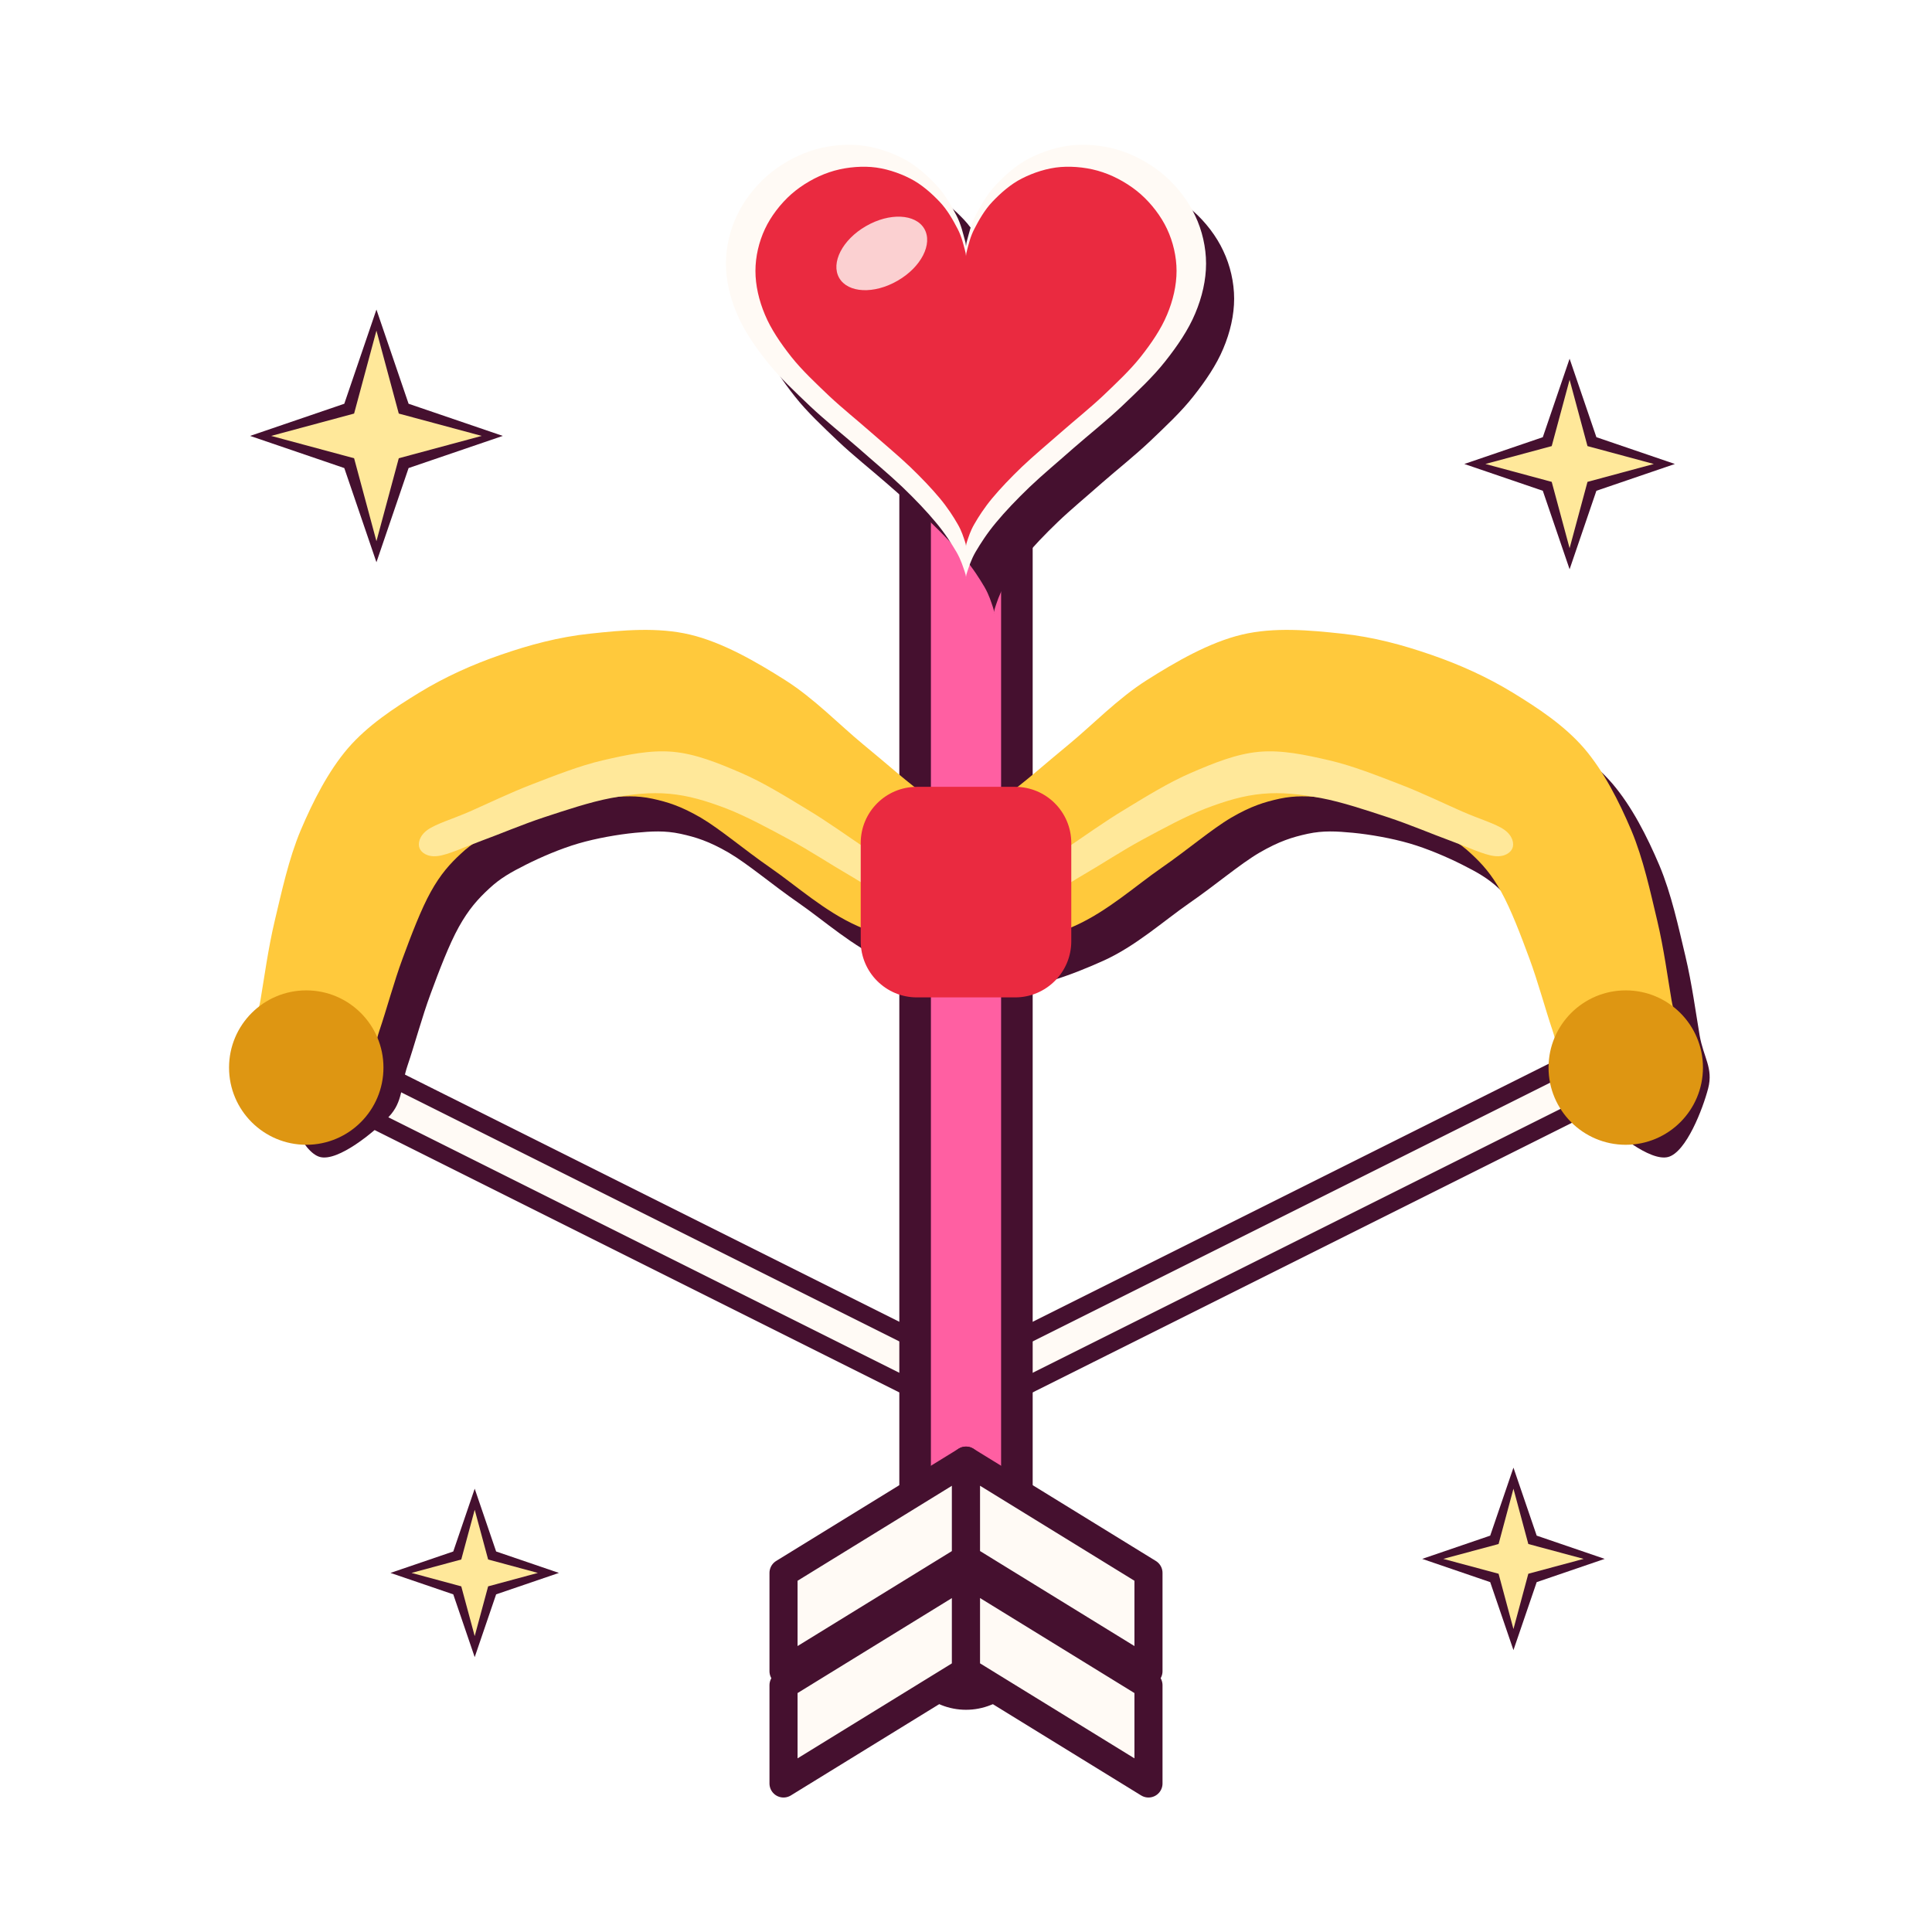
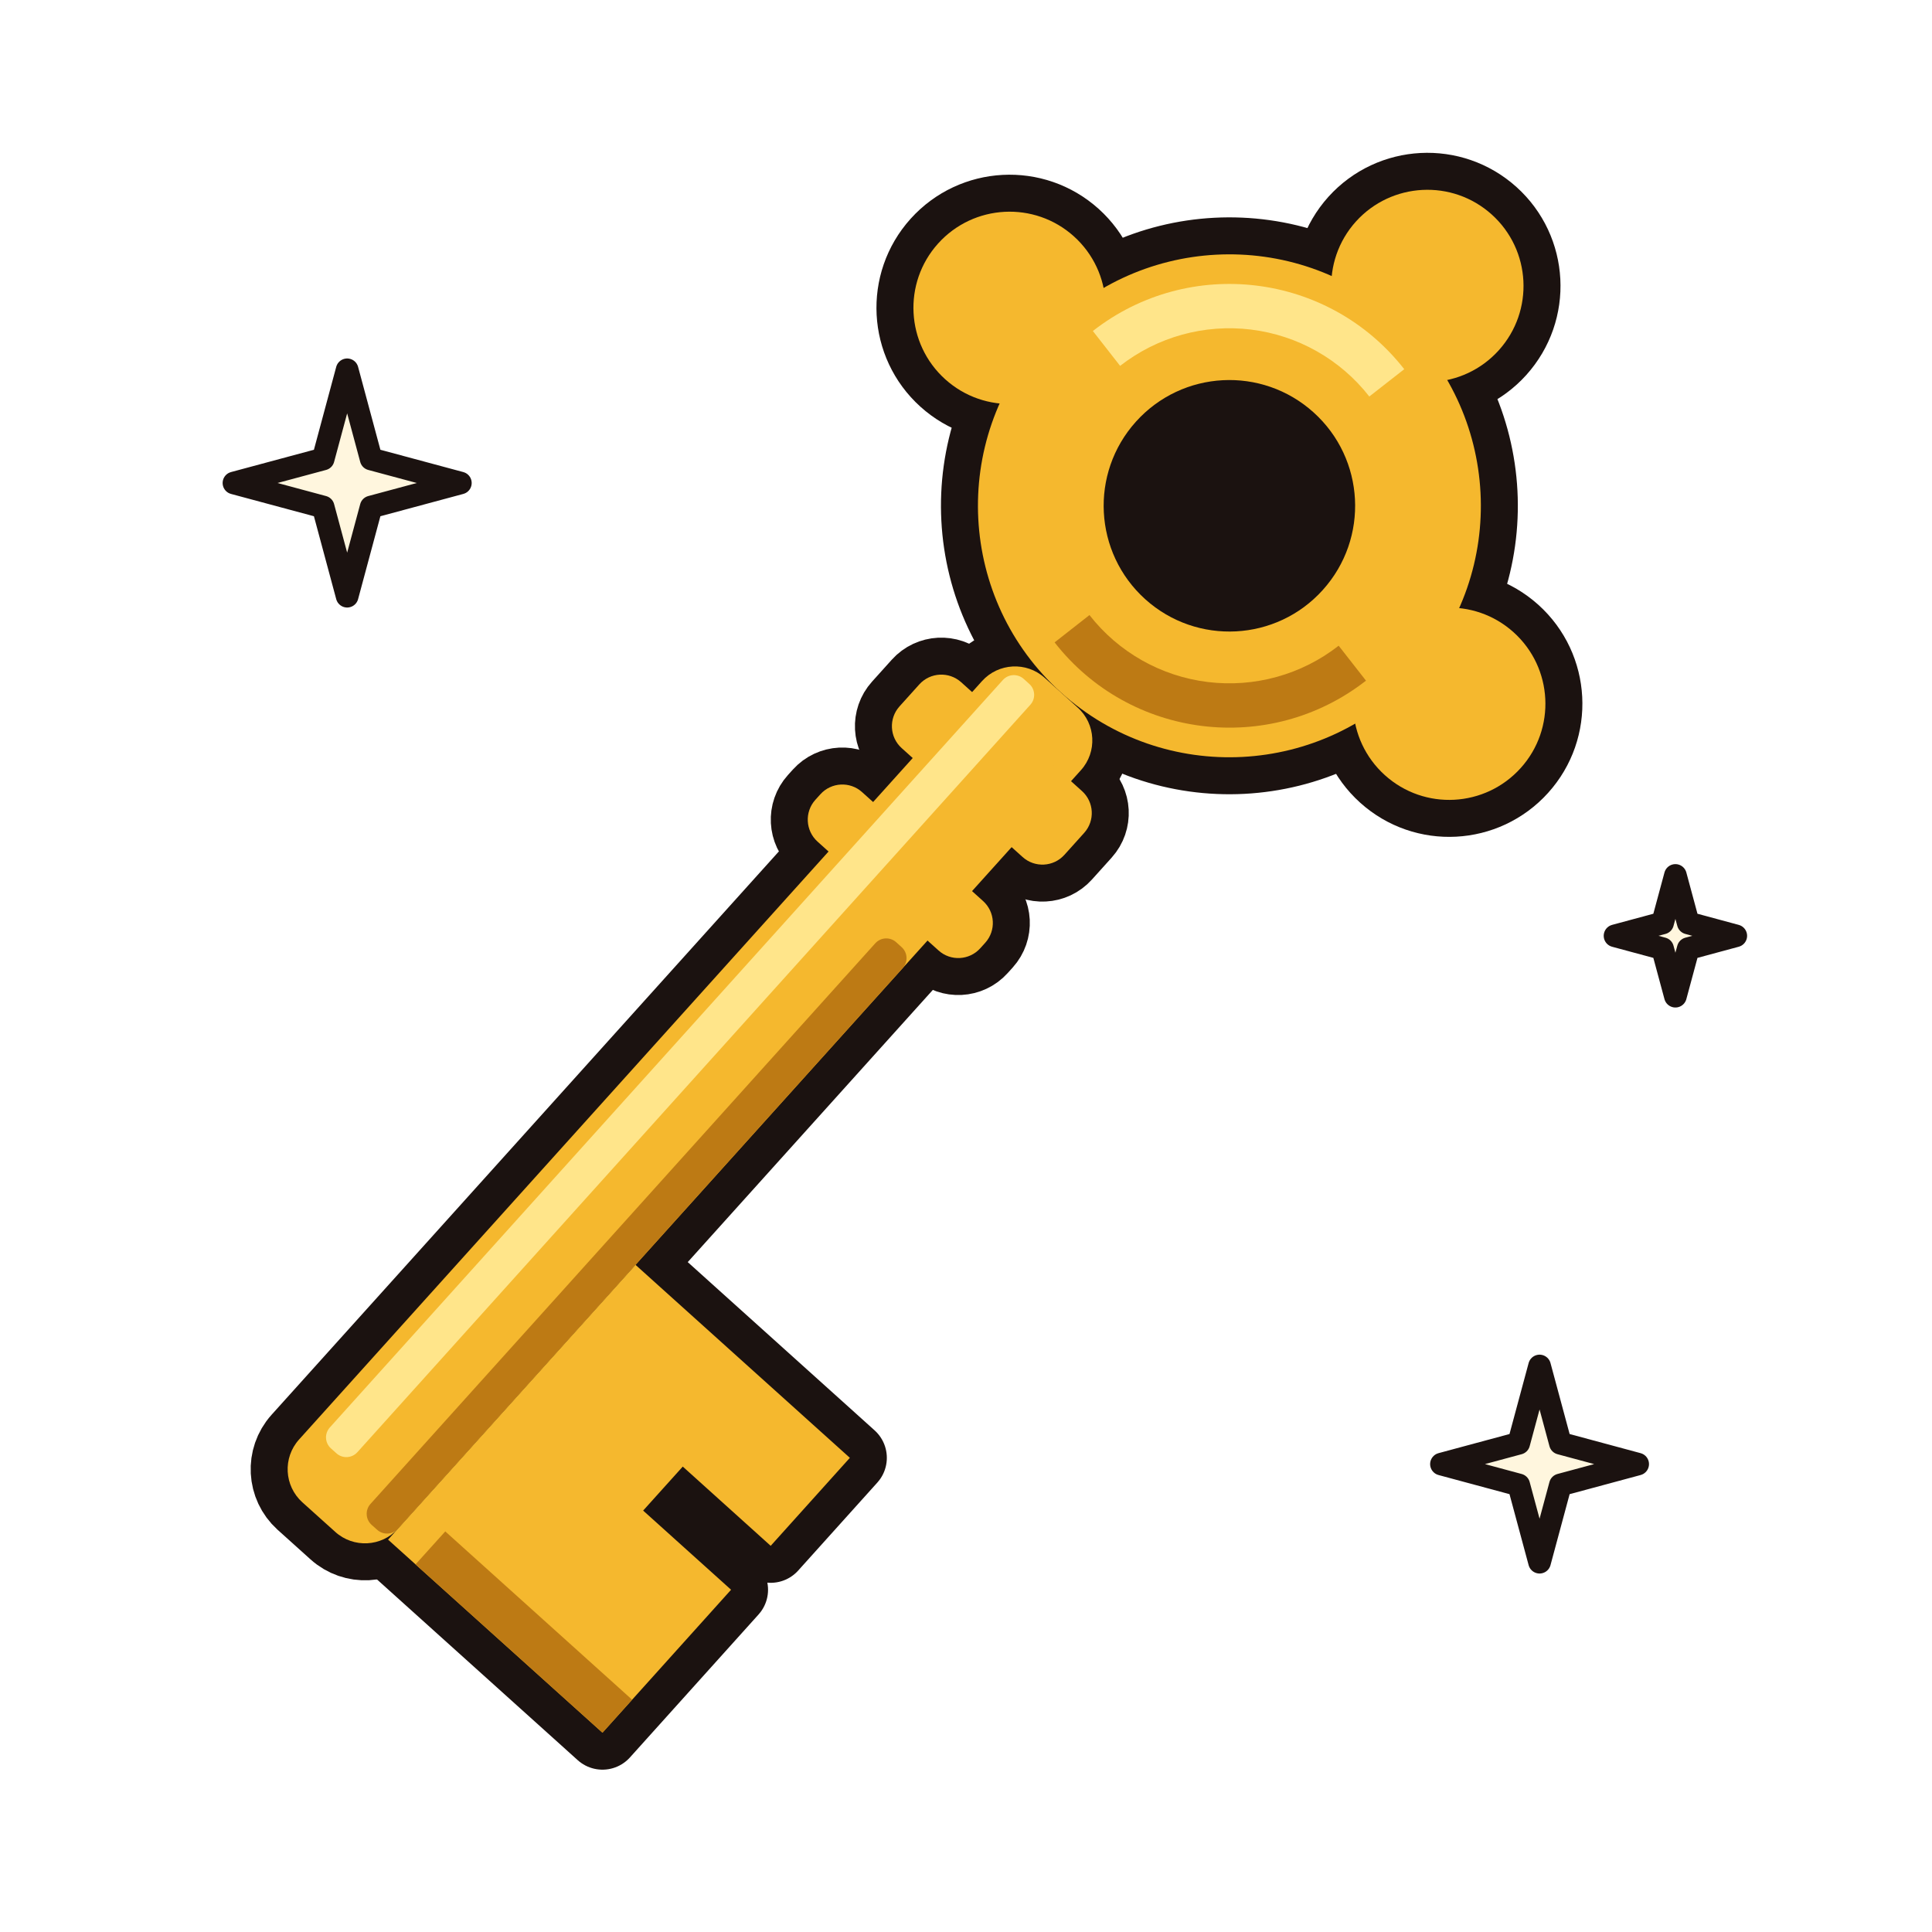
<svg xmlns="http://www.w3.org/2000/svg" width="256" height="256" viewBox="0 0 256 256">
  <g>
    <g>
-       <polyline points="42.44,141.46 128,184.24 213.56,141.46" fill="none" stroke="#45102f" stroke-width="8.37" stroke-linecap="round" stroke-miterlimit="10" />
-       <polyline points="42.44,141.46 128,184.24 213.56,141.46" fill="none" stroke="#fffaf5" stroke-width="3.72" stroke-linecap="round" stroke-miterlimit="10" />
-       <line x1="128" y1="217.72" x2="128" y2="59.62" fill="none" stroke="#45102f" stroke-width="17.67" stroke-linecap="round" stroke-linejoin="round" />
-       <line x1="128" y1="217.72" x2="128" y2="59.62" fill="none" stroke="#ff5fa2" stroke-width="9.3" stroke-linecap="round" stroke-linejoin="round" />
-       <polygon points="128,193.54 103.82,208.42 103.82,221.44 128,206.56" fill="#fffaf5" stroke="#45102f" stroke-width="3.72" stroke-linecap="round" stroke-linejoin="round" />
-       <polygon points="128,208.42 103.82,223.3 103.82,236.32 128,221.44" fill="#fffaf5" stroke="#45102f" stroke-width="3.72" stroke-linecap="round" stroke-linejoin="round" />
-       <polygon points="128,193.54 152.18,208.42 152.18,221.44 128,206.56" fill="#fffaf5" stroke="#45102f" stroke-width="3.72" stroke-linecap="round" stroke-linejoin="round" />
-       <polygon points="128,208.42 152.18,223.3 152.18,236.32 128,221.44" fill="#fffaf5" stroke="#45102f" stroke-width="3.72" stroke-linecap="round" stroke-linejoin="round" />
-       <g>
-         <path d="M42.41 153.31 C44.81 153.93 49.56 150.02 51.5 148 C53.43 145.98 53.08 143.92 54 141.19 C54.93 138.47 55.93 134.72 57.07 131.65 C58.2 128.59 59.51 125.14 60.8 122.82 C62.09 120.5 63.33 119.11 64.82 117.74 C66.29 116.36 67.72 115.57 69.7 114.57 C71.67 113.58 74.26 112.46 76.66 111.76 C79.07 111.06 81.91 110.57 84.15 110.35 C86.4 110.14 88.08 110.04 90.16 110.48 C92.22 110.93 93.95 111.47 96.57 112.99 C99.17 114.52 102.35 117.25 105.81 119.64 C109.26 122.03 112.98 125.4 117.3 127.33 C121.62 129.27 126.91 131.23 131.72 131.23 C136.53 131.23 141.82 129.27 146.14 127.33 C150.46 125.4 154.18 122.03 157.63 119.64 C161.09 117.25 164.27 114.52 166.87 112.99 C169.49 111.47 171.22 110.93 173.28 110.48 C175.36 110.04 177.04 110.14 179.29 110.35 C181.53 110.57 184.37 111.06 186.78 111.76 C189.18 112.46 191.77 113.58 193.74 114.57 C195.72 115.57 197.15 116.36 198.62 117.74 C200.11 119.11 201.35 120.5 202.64 122.82 C203.93 125.14 205.24 128.59 206.37 131.65 C207.51 134.72 208.51 138.47 209.44 141.19 C210.36 143.92 210.01 145.98 211.94 148 C213.88 150.02 218.63 153.93 221.03 153.31 C223.43 152.68 225.64 146.91 226.34 144.22 C227.04 141.53 225.72 140.13 225.21 137.19 C224.71 134.26 224.2 130.38 223.31 126.63 C222.41 122.87 221.47 118.45 219.87 114.65 C218.25 110.84 216.23 106.85 213.62 103.8 C210.99 100.76 207.51 98.48 204.14 96.41 C200.76 94.35 197.15 92.72 193.38 91.42 C189.6 90.11 185.7 89.05 181.51 88.61 C177.33 88.16 172.58 87.71 168.28 88.74 C163.97 89.76 159.5 92.35 155.68 94.77 C151.85 97.19 148.44 100.74 145.34 103.29 C142.22 105.84 139.27 108.52 137 110.07 C134.73 111.63 133.48 112.63 131.72 112.63 C129.96 112.63 128.71 111.63 126.44 110.07 C124.17 108.52 121.22 105.84 118.1 103.29 C115 100.74 111.59 97.19 107.76 94.77 C103.94 92.35 99.47 89.76 95.16 88.74 C90.86 87.71 86.11 88.16 81.93 88.61 C77.74 89.05 73.84 90.11 70.06 91.42 C66.29 92.72 62.68 94.35 59.3 96.41 C55.92 98.48 52.45 100.76 49.82 103.8 C47.21 106.85 45.19 110.84 43.57 114.65 C41.97 118.45 41.03 122.87 40.13 126.63 C39.24 130.38 38.73 134.26 38.23 137.19 C37.72 140.13 36.4 141.53 37.1 144.22 C37.8 146.91 40.01 152.68 42.41 153.31 Z" fill="#45102f" />
-       </g>
-       <g>
-         <path d="M38.69 148.66 C41.09 149.28 45.84 145.37 47.78 143.35 C49.71 141.33 49.36 139.27 50.28 136.54 C51.21 133.82 52.21 130.07 53.35 127 C54.48 123.94 55.79 120.49 57.08 118.17 C58.37 115.85 59.61 114.46 61.1 113.09 C62.57 111.71 64 110.92 65.98 109.92 C67.95 108.93 70.54 107.81 72.94 107.11 C75.35 106.41 78.19 105.92 80.43 105.7 C82.68 105.49 84.36 105.39 86.44 105.83 C88.5 106.28 90.23 106.82 92.85 108.34 C95.45 109.87 98.63 112.6 102.09 114.99 C105.54 117.38 109.26 120.75 113.58 122.68 C117.9 124.62 123.19 126.58 128 126.58 C132.81 126.58 138.1 124.62 142.42 122.68 C146.74 120.75 150.46 117.38 153.91 114.99 C157.37 112.6 160.55 109.87 163.15 108.34 C165.77 106.82 167.5 106.28 169.56 105.83 C171.64 105.39 173.32 105.49 175.57 105.7 C177.81 105.92 180.65 106.41 183.06 107.11 C185.46 107.81 188.05 108.93 190.02 109.92 C192 110.92 193.43 111.71 194.9 113.09 C196.39 114.46 197.63 115.85 198.92 118.17 C200.21 120.49 201.52 123.94 202.65 127 C203.79 130.07 204.79 133.82 205.72 136.54 C206.64 139.27 206.29 141.33 208.22 143.35 C210.16 145.37 214.91 149.28 217.31 148.66 C219.71 148.03 221.92 142.26 222.62 139.57 C223.32 136.88 222 135.48 221.49 132.54 C220.99 129.61 220.48 125.73 219.59 121.98 C218.69 118.22 217.75 113.8 216.15 110 C214.53 106.19 212.51 102.2 209.9 99.15 C207.27 96.11 203.8 93.83 200.42 91.76 C197.04 89.7 193.43 88.07 189.66 86.77 C185.88 85.46 181.98 84.4 177.79 83.96 C173.61 83.51 168.86 83.06 164.56 84.09 C160.25 85.11 155.78 87.7 151.96 90.12 C148.13 92.54 144.72 96.09 141.62 98.64 C138.5 101.19 135.55 103.87 133.28 105.42 C131.01 106.98 129.76 107.98 128 107.98 C126.24 107.98 124.99 106.98 122.72 105.42 C120.45 103.87 117.5 101.19 114.38 98.64 C111.28 96.09 107.87 92.54 104.04 90.12 C100.22 87.7 95.75 85.11 91.44 84.09 C87.14 83.06 82.39 83.51 78.21 83.96 C74.02 84.4 70.12 85.46 66.34 86.77 C62.57 88.07 58.96 89.7 55.58 91.76 C52.2 93.83 48.73 96.11 46.1 99.15 C43.49 102.2 41.47 106.19 39.85 110 C38.25 113.8 37.31 118.22 36.41 121.98 C35.52 125.73 35.01 129.61 34.51 132.54 C34 135.48 32.68 136.88 33.38 139.57 C34.08 142.26 36.29 148.03 38.69 148.66 Z" fill="#ffc93c" />
-       </g>
-       <path d="M55.59 112.38 C55.81 112.96 56.62 113.6 58 113.43 C59.37 113.27 61.48 112.26 63.82 111.4 C66.16 110.55 69.2 109.25 72.05 108.31 C74.91 107.37 78.18 106.27 80.95 105.75 C83.72 105.23 86.14 104.95 88.69 105.18 C91.24 105.41 93.59 106.12 96.24 107.13 C98.9 108.16 101.97 109.83 104.64 111.27 C107.32 112.72 110.11 114.56 112.29 115.82 C114.47 117.08 116.39 118.46 117.73 118.87 C119.06 119.27 119.96 118.78 120.29 118.25 C120.61 117.72 120.63 116.69 119.67 115.69 C118.71 114.69 116.62 113.67 114.5 112.26 C112.39 110.85 109.67 108.88 106.95 107.25 C104.23 105.6 101.13 103.67 98.17 102.4 C95.21 101.13 92.24 99.9 89.19 99.62 C86.15 99.34 83.02 100.02 79.9 100.74 C76.78 101.46 73.43 102.8 70.49 103.93 C67.55 105.06 64.57 106.51 62.27 107.52 C59.96 108.53 57.76 109.16 56.64 109.97 C55.53 110.78 55.36 111.8 55.59 112.38 Z" fill="#ffe89a" />
-       <path d="M135.71 118.25 C136.04 118.78 136.94 119.27 138.27 118.87 C139.61 118.46 141.53 117.08 143.71 115.82 C145.89 114.56 148.68 112.72 151.36 111.27 C154.03 109.83 157.1 108.16 159.76 107.13 C162.41 106.12 164.76 105.41 167.31 105.18 C169.86 104.95 172.28 105.23 175.05 105.75 C177.82 106.27 181.09 107.37 183.95 108.31 C186.8 109.25 189.84 110.55 192.18 111.4 C194.52 112.26 196.63 113.27 198 113.43 C199.38 113.6 200.19 112.96 200.41 112.38 C200.64 111.8 200.47 110.78 199.36 109.97 C198.24 109.16 196.04 108.53 193.73 107.52 C191.43 106.51 188.45 105.06 185.51 103.93 C182.57 102.8 179.22 101.46 176.1 100.74 C172.98 100.02 169.85 99.34 166.81 99.62 C163.76 99.9 160.79 101.13 157.83 102.4 C154.87 103.67 151.77 105.6 149.05 107.25 C146.33 108.88 143.61 110.85 141.5 112.26 C139.38 113.67 137.29 114.69 136.33 115.69 C135.37 116.69 135.39 117.72 135.71 118.25 Z" fill="#ffe89a" />
-       <path d="M121.49 104.26 L134.51 104.26 C138.62 104.26 141.95 107.59 141.95 111.7 L141.95 124.72 C141.95 128.83 138.62 132.16 134.51 132.16 L121.49 132.16 C117.38 132.16 114.05 128.83 114.05 124.72 L114.05 111.7 C114.05 107.59 117.38 104.26 121.49 104.26 Z" fill="#ea2a40" />
-       <circle cx="40.58" cy="141.46" r="10.23" fill="#de9612" />
-       <circle cx="215.42" cy="141.46" r="10.23" fill="#de9612" />
-       <g>
-         <path d="M131.72 37.59 C131.72 37.59 131.67 37.12 131.89 36.39 C132.1 35.65 132.36 34.41 132.99 33.19 C133.63 31.98 134.5 30.39 135.7 29.13 C136.89 27.86 138.44 26.47 140.16 25.6 C141.88 24.73 143.99 24.04 146.01 23.88 C148.05 23.72 150.37 23.98 152.38 24.67 C154.39 25.35 156.5 26.55 158.11 27.98 C159.73 29.4 161.19 31.3 162.09 33.24 C163.01 35.17 163.53 37.42 163.53 39.58 C163.53 41.74 163.01 44.02 162.09 46.19 C161.19 48.35 159.73 50.5 158.11 52.54 C156.5 54.59 154.39 56.55 152.38 58.47 C150.37 60.37 148.05 62.21 146.01 63.99 C143.99 65.78 141.88 67.52 140.16 69.17 C138.44 70.82 136.89 72.45 135.7 73.89 C134.5 75.32 133.63 76.7 132.99 77.78 C132.36 78.87 132.1 79.81 131.89 80.4 C131.67 80.99 131.72 81.33 131.72 81.33 C131.72 81.33 131.77 80.99 131.55 80.4 C131.34 79.81 131.08 78.87 130.45 77.78 C129.81 76.7 128.94 75.32 127.74 73.89 C126.55 72.45 125 70.82 123.28 69.17 C121.56 67.52 119.45 65.78 117.43 63.99 C115.39 62.21 113.07 60.37 111.06 58.47 C109.05 56.55 106.94 54.59 105.33 52.54 C103.71 50.5 102.25 48.35 101.35 46.19 C100.43 44.02 99.91 41.74 99.91 39.58 C99.91 37.42 100.43 35.17 101.35 33.24 C102.25 31.3 103.71 29.4 105.33 27.98 C106.94 26.55 109.05 25.35 111.06 24.67 C113.07 23.98 115.39 23.72 117.43 23.88 C119.45 24.04 121.56 24.73 123.28 25.6 C125 26.47 126.55 27.86 127.75 29.13 C128.94 30.39 129.81 31.98 130.45 33.19 C131.08 34.41 131.34 35.65 131.55 36.39 C131.77 37.12 131.72 37.59 131.72 37.59 Z" fill="#45102f" />
-       </g>
-       <g>
-         <path d="M128 32.94 C128 32.94 127.95 32.47 128.17 31.74 C128.38 31 128.64 29.76 129.27 28.54 C129.91 27.33 130.78 25.74 131.98 24.48 C133.17 23.21 134.72 21.82 136.44 20.95 C138.16 20.08 140.27 19.39 142.29 19.23 C144.33 19.07 146.65 19.33 148.66 20.02 C150.67 20.7 152.78 21.9 154.39 23.33 C156.01 24.75 157.47 26.65 158.37 28.59 C159.29 30.52 159.81 32.77 159.81 34.93 C159.81 37.09 159.29 39.37 158.37 41.54 C157.47 43.7 156.01 45.85 154.39 47.89 C152.78 49.94 150.67 51.9 148.66 53.82 C146.65 55.72 144.33 57.56 142.29 59.34 C140.27 61.13 138.16 62.88 136.44 64.52 C134.72 66.17 133.17 67.8 131.98 69.24 C130.78 70.67 129.91 72.05 129.27 73.13 C128.64 74.22 128.38 75.16 128.17 75.75 C127.95 76.34 128 76.68 128 76.68 C128 76.68 128.05 76.34 127.83 75.75 C127.62 75.16 127.36 74.22 126.73 73.13 C126.09 72.05 125.22 70.67 124.02 69.24 C122.83 67.8 121.28 66.17 119.56 64.52 C117.84 62.88 115.73 61.13 113.71 59.34 C111.67 57.56 109.35 55.72 107.34 53.82 C105.33 51.9 103.22 49.94 101.61 47.89 C99.99 45.85 98.53 43.7 97.63 41.54 C96.71 39.37 96.19 37.09 96.19 34.93 C96.19 32.77 96.71 30.52 97.63 28.59 C98.53 26.65 99.99 24.75 101.61 23.33 C103.22 21.9 105.33 20.7 107.34 20.02 C109.35 19.33 111.67 19.07 113.71 19.23 C115.73 19.39 117.84 20.08 119.56 20.95 C121.28 21.82 122.83 23.21 124.03 24.48 C125.22 25.74 126.09 27.33 126.73 28.54 C127.36 29.76 127.62 31 127.83 31.74 C128.05 32.47 128 32.94 128 32.94 Z" fill="#fffaf5" />
-       </g>
-       <path d="M128 34.16 C128 34.16 127.96 33.75 128.15 33.11 C128.33 32.46 128.56 31.37 129.12 30.31 C129.67 29.25 130.44 27.84 131.49 26.74 C132.54 25.63 133.9 24.41 135.41 23.65 C136.92 22.88 138.76 22.27 140.55 22.13 C142.33 22 144.35 22.22 146.13 22.83 C147.89 23.42 149.73 24.48 151.15 25.73 C152.57 26.99 153.85 28.65 154.64 30.34 C155.44 32.04 155.9 34.01 155.9 35.9 C155.9 37.8 155.44 39.81 154.64 41.7 C153.85 43.6 152.57 45.48 151.15 47.28 C149.73 49.07 147.89 50.79 146.13 52.47 C144.35 54.14 142.33 55.75 140.55 57.32 C138.76 58.89 136.92 60.42 135.41 61.86 C133.9 63.31 132.54 64.74 131.49 66 C130.44 67.26 129.67 68.46 129.12 69.42 C128.56 70.37 128.33 71.2 128.15 71.71 C127.96 72.23 128 72.53 128 72.53 C128 72.53 128.04 72.23 127.85 71.71 C127.67 71.2 127.44 70.37 126.88 69.42 C126.33 68.46 125.56 67.26 124.51 66 C123.46 64.74 122.1 63.31 120.59 61.86 C119.08 60.42 117.24 58.89 115.45 57.32 C113.67 55.75 111.65 54.14 109.87 52.47 C108.11 50.79 106.27 49.07 104.85 47.28 C103.43 45.48 102.15 43.6 101.36 41.7 C100.56 39.81 100.1 37.8 100.1 35.9 C100.1 34.01 100.56 32.04 101.36 30.34 C102.15 28.65 103.43 26.99 104.85 25.73 C106.27 24.48 108.11 23.42 109.87 22.83 C111.65 22.22 113.67 22 115.45 22.13 C117.24 22.27 119.08 22.88 120.59 23.65 C122.1 24.41 123.46 25.63 124.51 26.74 C125.56 27.84 126.33 29.25 126.88 30.31 C127.44 31.37 127.67 32.46 127.85 33.11 C128.04 33.75 128 34.16 128 34.16 Z" fill="#ea2a40" />
-       <path d="M111.2 36.83 C110.05 34.83 111.63 31.75 114.75 29.96 C117.86 28.16 121.32 28.32 122.48 30.32 C123.63 32.33 122.05 35.41 118.93 37.2 C115.82 39 112.36 38.84 111.2 36.83 Z" fill="#fffaf5" opacity="0.8" />
-       <polygon points="49.88,41.02 54.14,53.5 66.62,57.76 54.14,62.02 49.88,74.5 45.62,62.02 33.14,57.76 45.62,53.5" fill="#45102f" />
-       <polygon points="49.88,43.81 52.84,54.8 63.83,57.76 52.84,60.72 49.88,71.71 46.92,60.72 35.93,57.76 46.92,54.8" fill="#ffe89a" />
-       <polygon points="207.98,47.53 211.53,57.93 221.93,61.48 211.53,65.03 207.98,75.43 204.43,65.03 194.03,61.48 204.43,57.93" fill="#45102f" />
-       <polygon points="207.98,50.32 210.35,59.11 219.14,61.48 210.35,63.85 207.98,72.64 205.61,63.85 196.82,61.48 205.61,59.11" fill="#ffe89a" />
-       <polygon points="62.9,197.26 65.74,205.58 74.06,208.42 65.74,211.26 62.9,219.58 60.06,211.26 51.74,208.42 60.06,205.58" fill="#45102f" />
-       <polygon points="62.9,200.05 64.68,206.64 71.27,208.42 64.68,210.2 62.9,216.79 61.12,210.2 54.53,208.42 61.12,206.64" fill="#ffe89a" />
-       <polygon points="200.54,194.47 203.62,203.48 212.63,206.56 203.62,209.64 200.54,218.65 197.46,209.64 188.45,206.56 197.46,203.48" fill="#45102f" />
-       <polygon points="200.54,197.26 202.51,204.59 209.84,206.56 202.51,208.53 200.54,215.86 198.57,208.53 191.24,206.56 198.57,204.59" fill="#ffe89a" />
+       <path d="M138.14 44.72 C150.45 31.05 171.52 29.95 185.2 42.26 C198.87 54.57 199.98 75.64 187.66 89.32 C175.35 102.99 154.28 104.1 140.61 91.78 C126.93 79.47 125.83 58.4 138.14 44.72 Z" fill="#1b1210" stroke="#1b1210" stroke-width="9.8" stroke-linecap="round" stroke-linejoin="round" />
+       <path d="M179.66 29.36 C184.37 24.14 192.43 23.71 197.66 28.42 C202.89 33.13 203.31 41.18 198.6 46.41 C193.89 51.64 185.84 52.06 180.61 47.36 C175.38 42.65 174.96 34.59 179.66 29.36 Z" fill="#1b1210" stroke="#1b1210" stroke-width="9.8" stroke-linecap="round" stroke-linejoin="round" />
+       <path d="M182.57 84.73 C187.27 79.5 195.33 79.07 200.56 83.78 C205.79 88.49 206.21 96.55 201.5 101.77 C196.79 107 188.74 107.43 183.51 102.72 C178.28 98.01 177.86 89.95 182.57 84.73 Z" fill="#1b1210" stroke="#1b1210" stroke-width="9.8" stroke-linecap="round" stroke-linejoin="round" />
+       <path d="M124.3 32.27 C129.01 27.04 137.07 26.61 142.3 31.32 C147.52 36.03 147.95 44.09 143.24 49.32 C138.53 54.54 130.48 54.97 125.25 50.26 C120.02 45.55 119.6 37.49 124.3 32.27 Z" fill="#1b1210" stroke="#1b1210" stroke-width="9.8" stroke-linecap="round" stroke-linejoin="round" />
+       <path d="M138.42 89.81 L142.79 93.75 C145.21 95.92 145.4 99.64 143.23 102.05 L52.73 202.56 C50.56 204.97 46.84 205.16 44.43 202.99 L40.06 199.06 C37.65 196.88 37.45 193.17 39.62 190.75 L130.12 90.25 C132.29 87.84 136.01 87.64 138.42 89.81 Z" fill="#1b1210" stroke="#1b1210" stroke-width="9.8" stroke-linecap="round" stroke-linejoin="round" />
+       <path d="M127.35 90.39 L143.37 104.82 C144.98 106.27 145.11 108.75 143.66 110.36 L141.04 113.27 C139.59 114.88 137.11 115.01 135.5 113.56 L119.48 99.13 C117.87 97.69 117.74 95.21 119.19 93.6 L121.81 90.69 C123.26 89.08 125.74 88.95 127.35 90.39 Z" fill="#1b1210" stroke="#1b1210" stroke-width="9.8" stroke-linecap="round" stroke-linejoin="round" />
+       <path d="M114.23 104.96 L130.26 119.39 C131.87 120.84 132 123.31 130.55 124.92 L129.89 125.65 C128.44 127.26 125.96 127.39 124.36 125.94 L108.33 111.52 C106.72 110.07 106.59 107.59 108.04 105.98 L108.7 105.25 C110.15 103.64 112.63 103.51 114.23 104.96 Z" fill="#1b1210" stroke="#1b1210" stroke-width="9.8" stroke-linecap="round" stroke-linejoin="round" />
+       <polygon points="84.21,167.6 112.61,193.17 102.12,204.83 90.47,194.33 85.22,200.16 96.87,210.65 79.83,229.59 51.42,204.01" fill="#1b1210" stroke="#1b1210" stroke-width="9.8" stroke-linecap="round" stroke-linejoin="round" />
+       <path d="M138.14 44.72 C150.45 31.05 171.52 29.95 185.2 42.26 C198.87 54.57 199.98 75.64 187.66 89.32 C175.35 102.99 154.28 104.1 140.61 91.78 C126.93 79.47 125.83 58.4 138.14 44.72 Z" fill="#f5b82e" />
+       <path d="M179.66 29.36 C184.37 24.14 192.43 23.71 197.66 28.42 C202.89 33.13 203.31 41.18 198.6 46.41 C193.89 51.64 185.84 52.06 180.61 47.36 C175.38 42.65 174.96 34.59 179.66 29.36 Z" fill="#f5b82e" />
+       <path d="M182.57 84.73 C187.27 79.5 195.33 79.07 200.56 83.78 C205.79 88.49 206.21 96.55 201.5 101.77 C196.79 107 188.74 107.43 183.51 102.72 C178.28 98.01 177.86 89.95 182.57 84.73 Z" fill="#f5b82e" />
+       <path d="M124.3 32.27 C129.01 27.04 137.07 26.61 142.3 31.32 C147.52 36.03 147.95 44.09 143.24 49.32 C138.53 54.54 130.48 54.97 125.25 50.26 C120.02 45.55 119.6 37.49 124.3 32.27 Z" fill="#f5b82e" />
+       <path d="M138.42 89.81 L142.79 93.75 C145.21 95.92 145.4 99.64 143.23 102.05 L52.73 202.56 C50.56 204.97 46.84 205.16 44.43 202.99 L40.06 199.06 C37.65 196.88 37.45 193.17 39.62 190.75 L130.12 90.25 C132.29 87.84 136.01 87.64 138.42 89.81 Z" fill="#f5b82e" />
+       <path d="M127.35 90.39 L143.37 104.82 C144.98 106.27 145.11 108.75 143.66 110.36 L141.04 113.27 C139.59 114.88 137.11 115.01 135.5 113.56 L119.48 99.13 C117.87 97.69 117.74 95.21 119.19 93.6 L121.81 90.69 C123.26 89.08 125.74 88.95 127.35 90.39 Z" fill="#f5b82e" />
+       <path d="M114.23 104.96 L130.26 119.39 C131.87 120.84 132 123.31 130.55 124.92 L129.89 125.65 C128.44 127.26 125.96 127.39 124.36 125.94 L108.33 111.52 C106.72 110.07 106.59 107.59 108.04 105.98 L108.7 105.25 C110.15 103.64 112.63 103.51 114.23 104.96 Z" fill="#f5b82e" />
+       <polygon points="84.21,167.6 112.61,193.17 102.12,204.83 90.47,194.33 85.22,200.16 96.87,210.65 79.83,229.59 51.42,204.01" fill="#f5b82e" />
+       <path d="M150.52 55.87 C156.68 49.03 167.21 48.48 174.05 54.64 C180.89 60.8 181.44 71.33 175.28 78.17 C169.13 85.01 158.59 85.56 151.75 79.4 C144.92 73.24 144.36 62.71 150.52 55.87 Z" fill="#1b1210" />
+       <path d="M135.65 89.96 L136.38 90.62 C137.19 91.34 137.25 92.58 136.53 93.38 L47.35 192.43 C46.62 193.23 45.38 193.3 44.58 192.57 L43.85 191.92 C43.04 191.19 42.98 189.96 43.7 189.15 L132.89 90.1 C133.61 89.3 134.85 89.24 135.65 89.96 Z" fill="#ffe58a" />
+       <path d="M118.75 124.85 L119.47 125.5 C120.28 126.23 120.34 127.47 119.62 128.27 L52.73 202.56 C52.01 203.36 50.77 203.43 49.97 202.7 L49.24 202.05 C48.43 201.32 48.37 200.08 49.09 199.28 L115.98 124.99 C116.7 124.19 117.94 124.12 118.75 124.85 Z" fill="#bd7a14" />
+       <path d="M144.81 43.86 C157.6 33.86 176.07 36.13 186.07 48.92 L181.44 52.54 C177.6 47.62 171.96 44.43 165.77 43.67 C159.58 42.91 153.34 44.64 148.42 48.48 Z" fill="#ffe58a" />
+       <path d="M181 90.19 C168.2 100.18 149.73 97.91 139.74 85.12 L144.36 81.5 C148.2 86.42 153.84 89.61 160.03 90.37 C166.23 91.13 172.47 89.4 177.38 85.56 Z" fill="#bd7a14" />
+       <polygon points="59,202.92 83.76,225.22 79.83,229.59 55.06,207.29" fill="#bd7a14" />
    </g>
+     <polygon points="46,49 49.18,60.82 61,64 49.18,67.18 46,79 42.82,67.18 31,64 42.82,60.82" fill="#fff6de" stroke="#1b1210" stroke-width="3" stroke-linecap="round" stroke-linejoin="round" />
+     <polygon points="204,181 206.76,191.24 217,194 206.76,196.76 204,207 201.24,196.76 191,194 201.24,191.24" fill="#fff6de" stroke="#1b1210" stroke-width="3" stroke-linecap="round" stroke-linejoin="round" />
+     <polygon points="222,116 223.7,122.3 230,124 223.7,125.7 222,132 220.3,125.7 214,124 220.3,122.3" fill="#fff6de" stroke="#1b1210" stroke-width="3" stroke-linecap="round" stroke-linejoin="round" />
  </g>
</svg>
